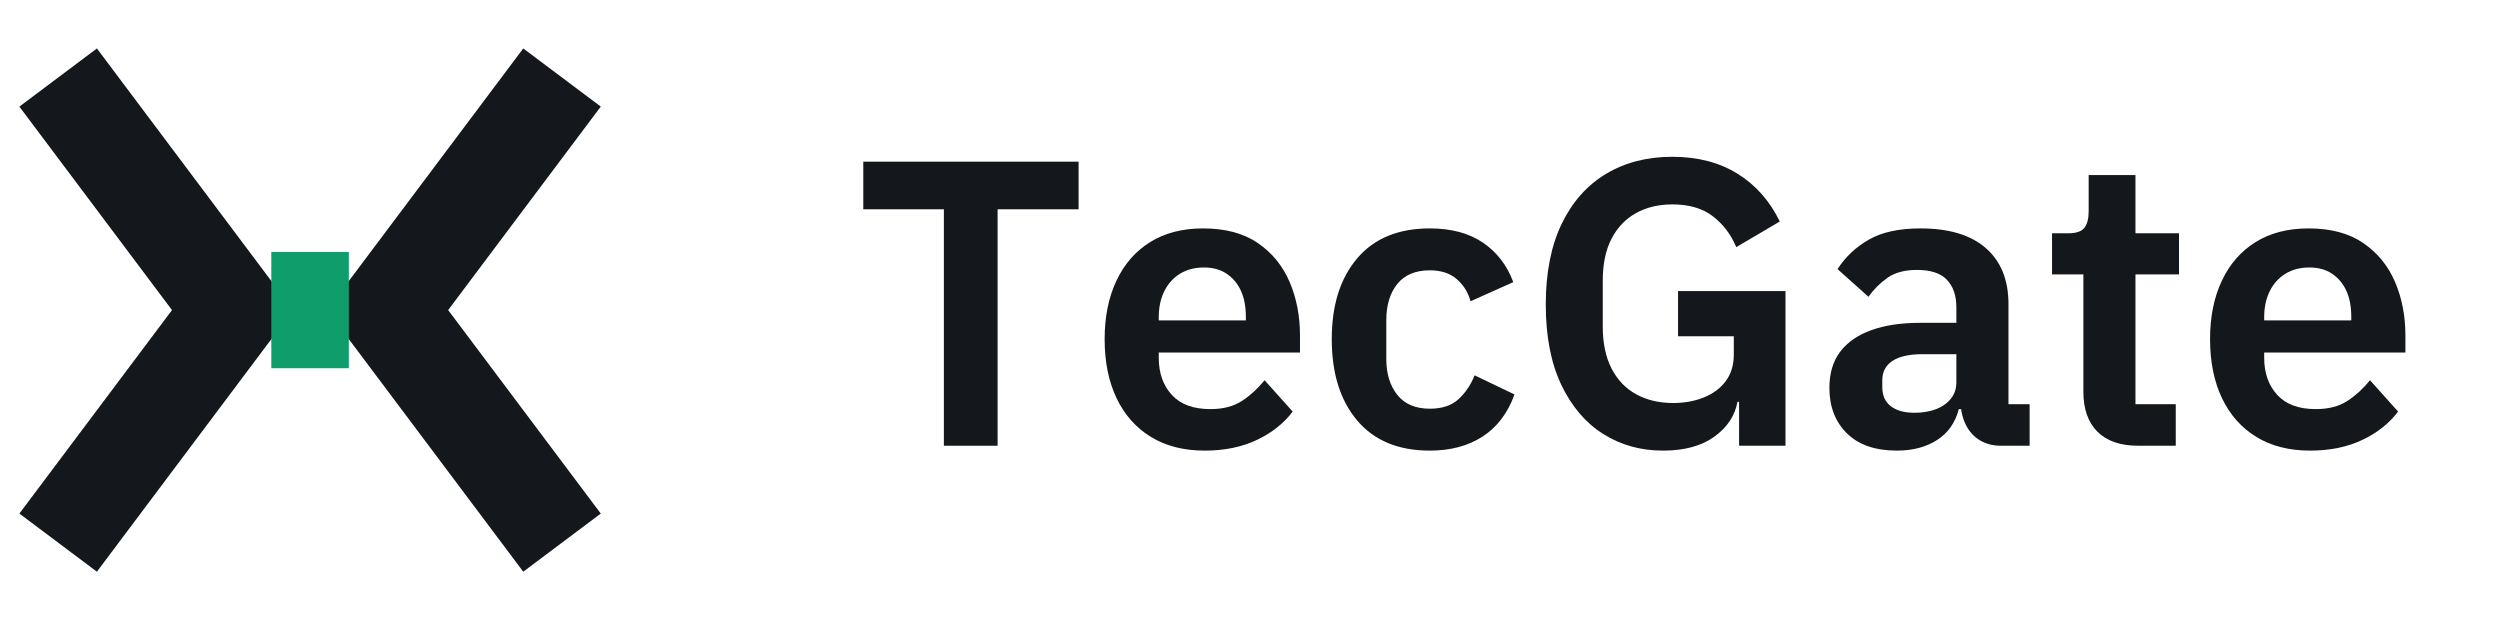
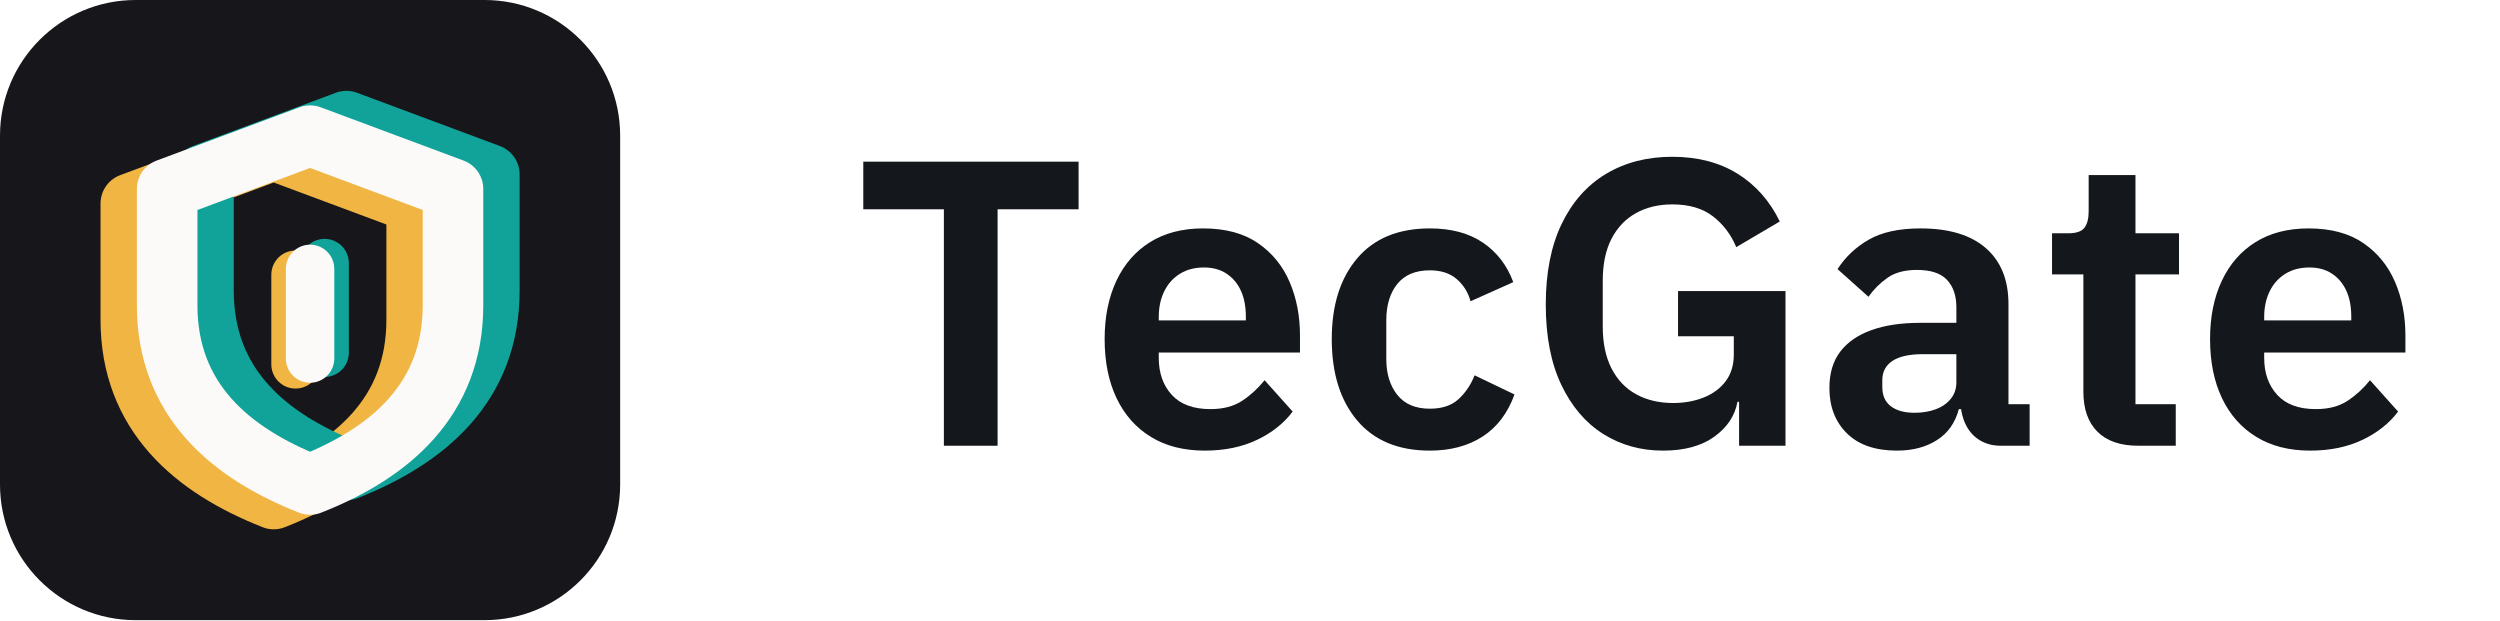
<svg xmlns="http://www.w3.org/2000/svg" viewBox="0 0 129 32">
-   <path d="M3 4 12 16 3 28M29 4 20 16 29 28" fill="none" stroke="#14171c" stroke-width="5" stroke-linejoin="miter" />
-   <rect x="14" y="13" width="4" height="6" fill="#0f9d6b" />
+   <g transform="scale(0.0625)">
+     <rect width="512" height="512" rx="112" fill="#17161a" />
+     <path transform="translate(-30.0 12.0)" d="M256 112 L374 156 L374 252 C374 330 322 374 256 400 C190 374 138 330 138 252 L138 156 Z" fill="none" stroke="#f0b542" stroke-width="50" stroke-linecap="round" stroke-linejoin="round" />
+     <path transform="translate(-12.0 4.8)" d="M256 222 L256 296" fill="none" stroke="#f0b542" stroke-width="40" stroke-linecap="round" stroke-linejoin="round" />
+     <path transform="translate(30.0 -12.0)" d="M256 112 L374 156 L374 252 C374 330 322 374 256 400 C190 374 138 330 138 252 L138 156 Z" fill="none" stroke="#11a39a" stroke-width="50" stroke-linecap="round" stroke-linejoin="round" />
+     <path transform="translate(12.0 -4.8)" d="M256 222 L256 296" fill="none" stroke="#11a39a" stroke-width="40" stroke-linecap="round" stroke-linejoin="round" />
+     <path transform="translate(0.0 0.0)" d="M256 112 L374 156 L374 252 C374 330 322 374 256 400 C190 374 138 330 138 252 L138 156 Z" fill="none" stroke="#fbfaf8" stroke-width="50" stroke-linecap="round" stroke-linejoin="round" />
+     <path transform="translate(0.0 0.0)" d="M256 222 L256 296" fill="none" stroke="#fbfaf8" stroke-width="40" stroke-linecap="round" stroke-linejoin="round" />
+   </g>
  <g fill="#14171c">
    <path d="M555 581H356V0H224V581H26V698H555Z" transform="translate(44.00 23.0) scale(0.021 -0.021)" />
    <path d="M285 -12Q208 -12 153.0 21.5Q98 55 68.5 116.5Q39 178 39 262Q39 344 68.0 405.5Q97 467 151.0 500.5Q205 534 281 534Q363 534 415.5 498.0Q468 462 493.5 402.5Q519 343 519 271V229H172V216Q172 160 204.0 125.0Q236 90 299 90Q346 90 377.0 110.5Q408 131 432 161L501 84Q469 41 413.5 14.5Q358 -12 285 -12ZM283 438Q249 438 224.0 422.5Q199 407 185.5 379.5Q172 352 172 316V308H386V317Q386 354 374.0 380.5Q362 407 339.0 422.5Q316 438 283 438Z" transform="translate(56.18 23.0) scale(0.021 -0.021)" />
    <path d="M280 -12Q164 -12 101.5 62.0Q39 136 39 262Q39 387 101.5 460.5Q164 534 280 534Q359 534 410.5 499.0Q462 464 485 402L380 355Q371 388 346.0 409.5Q321 431 280 431Q227 431 200.0 397.5Q173 364 173 308V213Q173 159 200.0 125.0Q227 91 280 91Q325 91 350.5 114.5Q376 138 390 173L488 126Q463 57 409.5 22.5Q356 -12 280 -12Z" transform="translate(67.90 23.0) scale(0.021 -0.021)" />
    <path d="M527 0V108H523Q514 57 466.5 22.5Q419 -12 340 -12Q258 -12 193.0 29.0Q128 70 90.0 150.0Q52 230 52 347Q52 464 91.0 545.0Q130 626 200.0 668.0Q270 710 363 710Q456 710 523.0 668.5Q590 627 627 551L520 488Q501 534 463.0 563.5Q425 593 363 593Q312 593 273.5 571.5Q235 550 213.5 508.5Q192 467 192 405V293Q192 232 213.5 190.0Q235 148 274.0 126.5Q313 105 365 105Q406 105 440.0 118.5Q474 132 494.0 158.5Q514 185 514 224V269H377V380H641V0Z" transform="translate(78.67 23.0) scale(0.021 -0.021)" />
    <path d="M529 0H458Q429 0 406.5 13.5Q384 27 371.5 53.0Q359 79 359 114V125L391 90H355Q342 40 301.5 14.0Q261 -12 203 -12Q123 -12 80.0 30.5Q37 73 37 142Q37 196 63.5 231.0Q90 266 140.0 284.0Q190 302 260 302H349V340Q349 383 326.0 407.5Q303 432 252 432Q207 432 179.5 412.5Q152 393 133 366L57 434Q86 479 134.0 506.5Q182 534 261 534Q366 534 421.5 485.5Q477 437 477 348V102H529ZM349 225H267Q217 225 192.0 208.5Q167 192 167 161V144Q167 113 188.0 97.0Q209 81 246 81Q275 81 298.0 89.5Q321 98 335.0 115.0Q349 132 349 156Z" transform="translate(93.62 23.0) scale(0.021 -0.021)" />
    <path d="M329 0H237Q171 0 136.5 34.5Q102 69 102 133V421H25V522H65Q94 522 104.5 535.5Q115 549 115 576V665H230V522H337V421H230V102H329Z" transform="translate(105.36 23.0) scale(0.021 -0.021)" />
    <path d="M285 -12Q208 -12 153.0 21.5Q98 55 68.5 116.5Q39 178 39 262Q39 344 68.0 405.5Q97 467 151.0 500.5Q205 534 281 534Q363 534 415.5 498.0Q468 462 493.5 402.5Q519 343 519 271V229H172V216Q172 160 204.0 125.0Q236 90 299 90Q346 90 377.0 110.5Q408 131 432 161L501 84Q469 41 413.5 14.5Q358 -12 285 -12ZM283 438Q249 438 224.0 422.5Q199 407 185.5 379.5Q172 352 172 316V308H386V317Q386 354 374.0 380.5Q362 407 339.0 422.5Q316 438 283 438Z" transform="translate(113.22 23.0) scale(0.021 -0.021)" />
  </g>
</svg>
